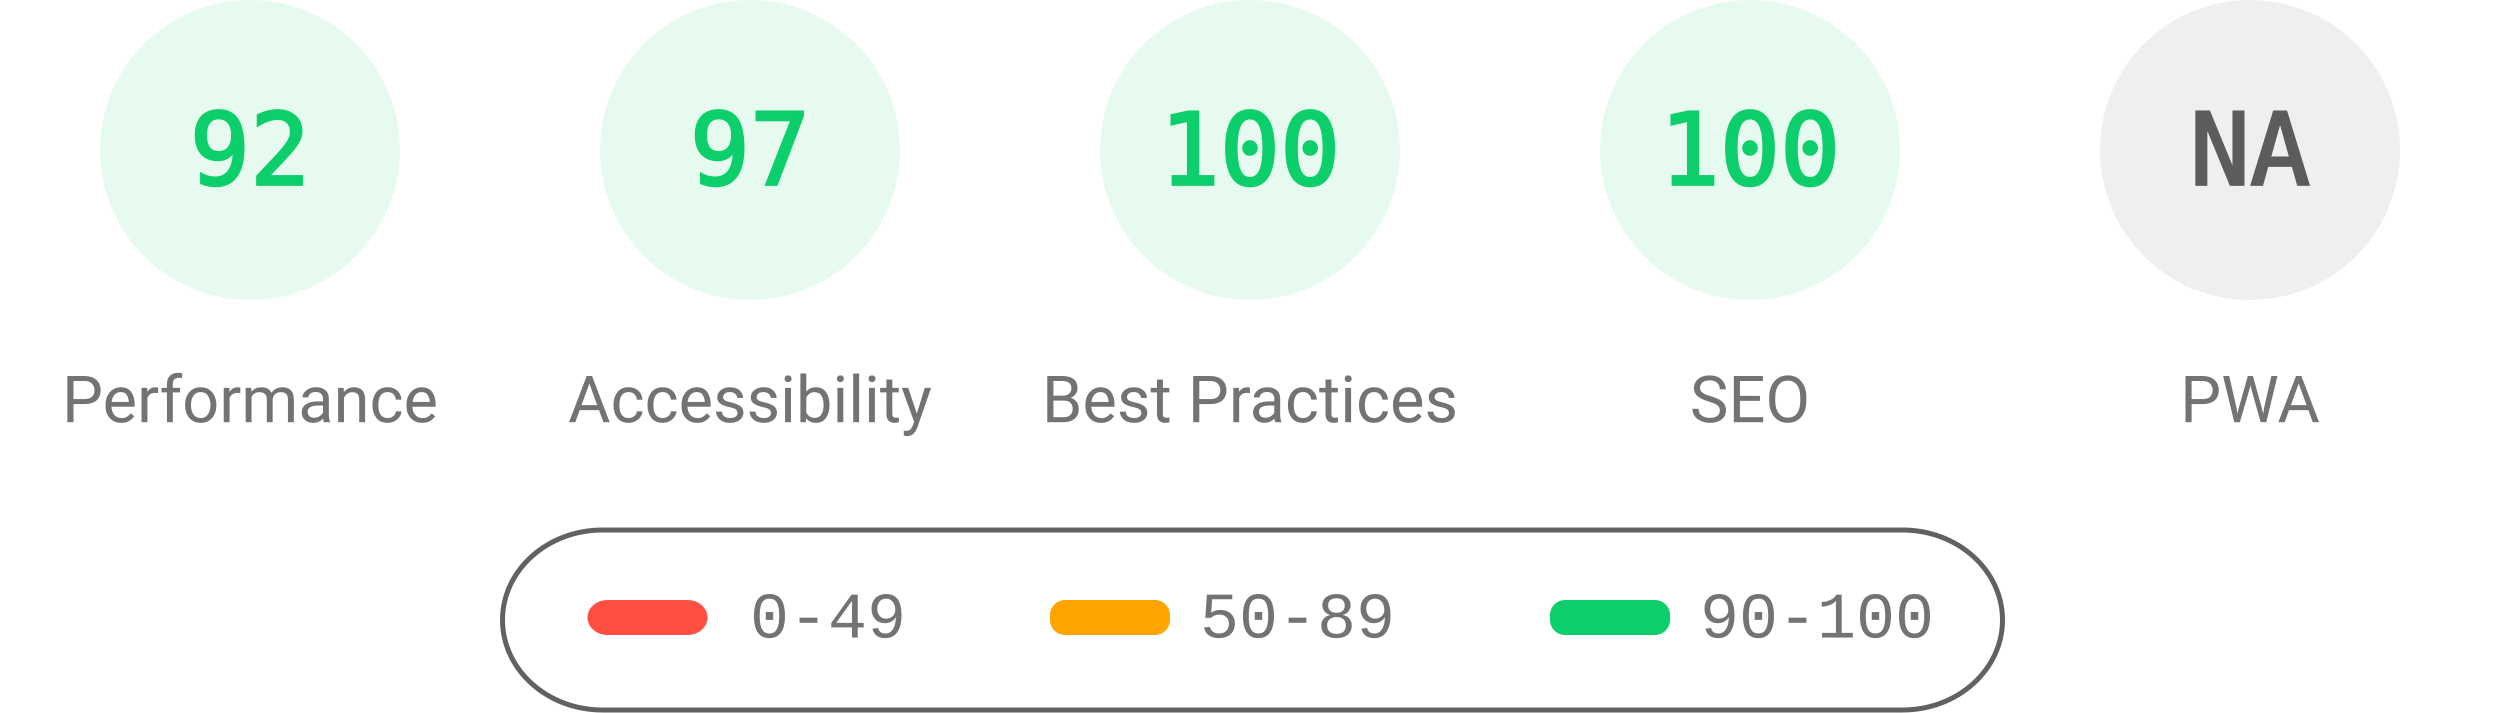
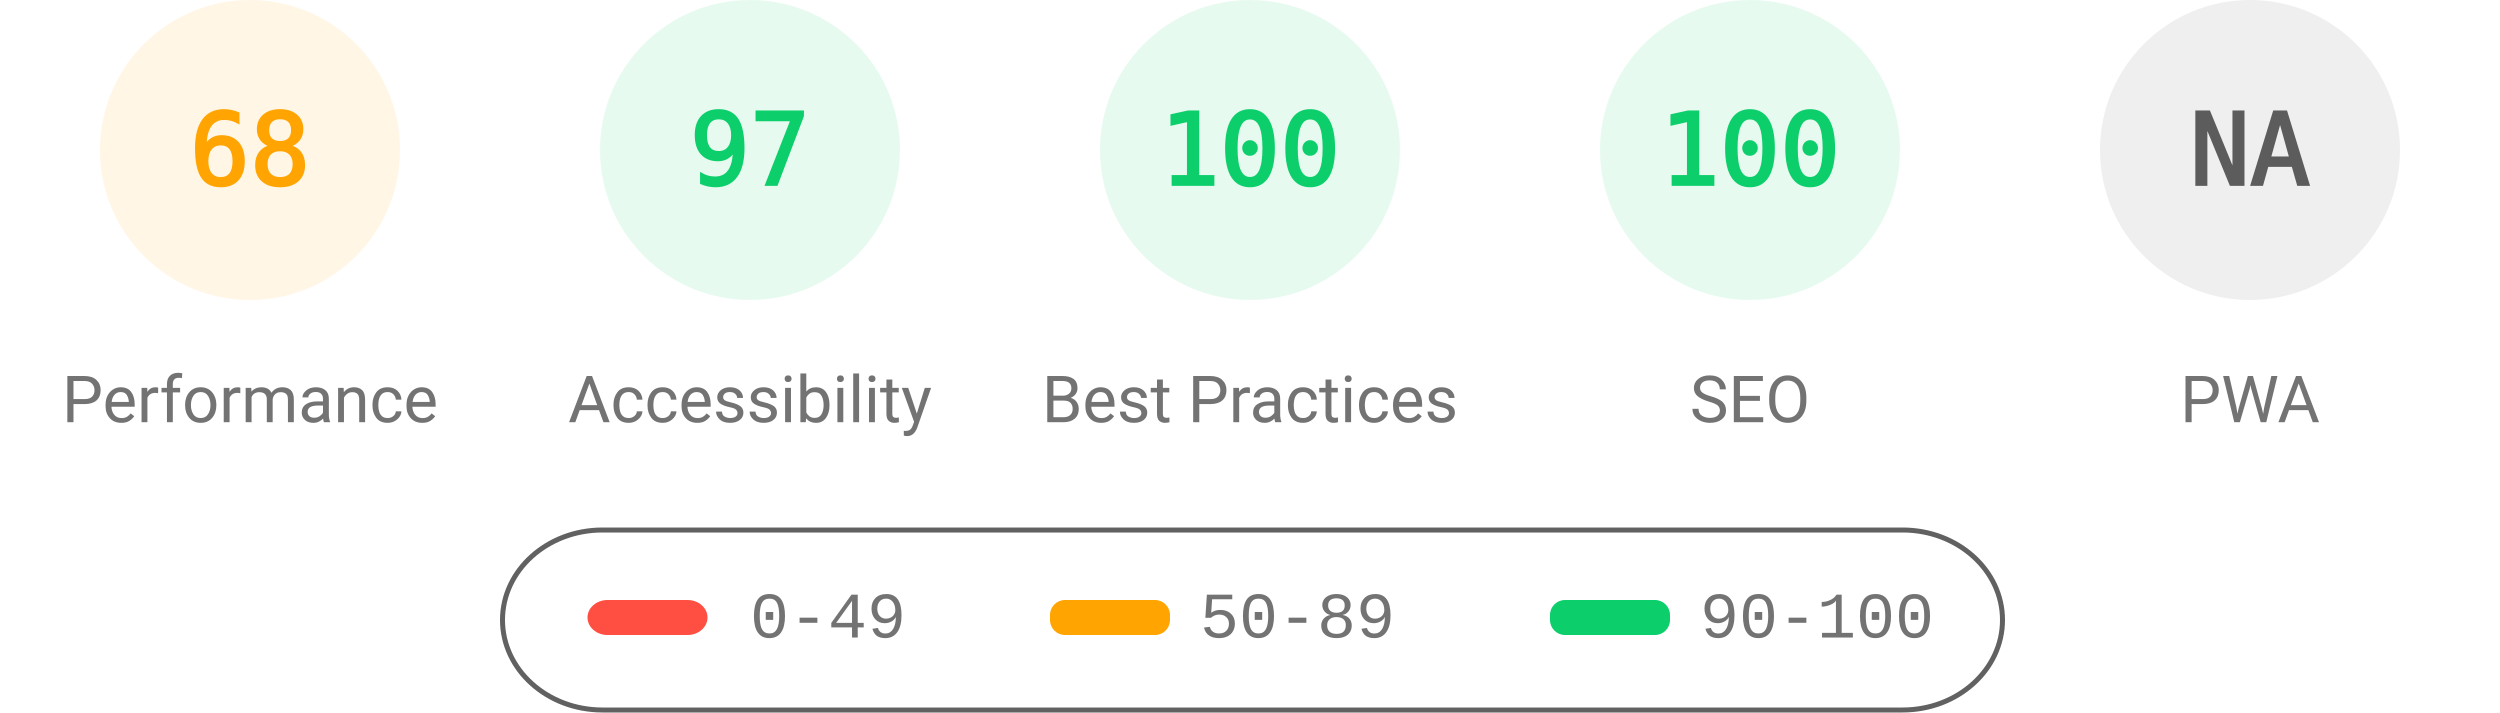
<svg xmlns="http://www.w3.org/2000/svg" fill="none" width="1000" height="285">
  <style>.gauge-base{opacity:.1}.gauge-arc{fill:none;animation-delay:250ms;stroke-linecap:round;transform:rotate(-90deg);transform-origin:100px 60px;animation:load-gauge 1s ease forwards}.guage-text{font-size:40px;font-family:monospace;text-align:center}.guage-red{color:#ff4e42;fill:#ff4e42;stroke:#ff4e42}.guage-orange{color:#ffa400;fill:#ffa400;stroke:#ffa400}.guage-green{color:#0cce6b;fill:#0cce6b;stroke:#0cce6b}.guage-undefined{color:#5c5c5c;fill:#5c5c5c;stroke:#5c5c5c}.guage-title{color:#737373;fill:#737373;stroke:none;font-size:26px;line-height:26px;font-family:Roboto,Halvetica,Arial,sans-serif}@keyframes load-gauge{from{stroke-dasharray:0 352.858}}</style>
-   <svg class="guage-div guage-perf guage-green" viewBox="0 0 200 200" width="200" height="200">
+   <svg class="guage-div guage-perf guage-orange" viewBox="0 0 200 200" width="200" height="200">
    <circle class="gauge-base" r="56" cx="100" cy="60" stroke-width="8" />
-     <circle class="gauge-arc guage-arc-1" r="56" cx="100" cy="60" stroke-width="8" style="stroke-dasharray:323.709,351.858" />
-     <text class="guage-text" x="100" y="60" alignment-baseline="central" dominant-baseline="central" text-anchor="middle">92</text>
+     <circle class="gauge-arc guage-arc-1" r="56" cx="100" cy="60" stroke-width="8" style="stroke-dasharray:239.263,351.858" />
+     <text class="guage-text" x="100" y="60" alignment-baseline="central" dominant-baseline="central" text-anchor="middle">68</text>
    <text class="guage-title" x="100" y="160" alignment-baseline="central" dominant-baseline="central" text-anchor="middle">Performance</text>
  </svg>
  <svg class="guage-div guage-acc guage-green" viewBox="0 0 200 200" width="200" height="200" x="200">
    <circle class="gauge-base" r="56" cx="100" cy="60" stroke-width="8" />
    <circle class="gauge-arc guage-arc-2" r="56" cx="100" cy="60" stroke-width="8" style="stroke-dasharray:341.302,351.858" />
    <text class="guage-text" x="100" y="60" alignment-baseline="central" dominant-baseline="central" text-anchor="middle">97</text>
    <text class="guage-title" x="100" y="160" alignment-baseline="central" dominant-baseline="central" text-anchor="middle">Accessibility</text>
  </svg>
  <svg class="guage-div guage-best guage-green" viewBox="0 0 200 200" width="200" height="200" x="400">
    <circle class="gauge-base" r="56" cx="100" cy="60" stroke-width="8" />
    <circle class="gauge-arc guage-arc-3" r="56" cx="100" cy="60" stroke-width="8" style="stroke-dasharray:351.858,351.858" />
    <text class="guage-text" x="100" y="60" alignment-baseline="central" dominant-baseline="central" text-anchor="middle">100</text>
    <text class="guage-title" x="100" y="160" alignment-baseline="central" dominant-baseline="central" text-anchor="middle">Best Practices</text>
  </svg>
  <svg class="guage-div guage-seo guage-green" viewBox="0 0 200 200" width="200" height="200" x="600">
    <circle class="gauge-base" r="56" cx="100" cy="60" stroke-width="8" />
    <circle class="gauge-arc guage-arc-4" r="56" cx="100" cy="60" stroke-width="8" style="stroke-dasharray:351.858,351.858" />
    <text class="guage-text" x="100" y="60" alignment-baseline="central" dominant-baseline="central" text-anchor="middle">100</text>
    <text class="guage-title" x="100" y="160" alignment-baseline="central" dominant-baseline="central" text-anchor="middle">SEO</text>
  </svg>
  <svg class="guage-div guage-pwa guage-undefined" viewBox="0 0 200 200" width="200" height="200" x="800">
    <circle class="gauge-base" r="56" cx="100" cy="60" stroke-width="8" />
    <circle class="gauge-arc guage-arc-4" r="56" cx="100" cy="60" stroke-width="8" style="stroke-dasharray:351.858,351.858" />
    <text class="guage-text" x="100" y="60" alignment-baseline="central" dominant-baseline="central" text-anchor="middle">NA</text>
    <text class="guage-title" x="100" y="160" alignment-baseline="central" dominant-baseline="central" text-anchor="middle">PWA</text>
  </svg>
  <svg width="604" height="76" x="200" y="210">
    <path fill="none" id="canvas_background" d="M-1-1h604v80H-1z" />
    <rect fill-opacity="0" stroke="#616161" stroke-width="2" rx="40" id="svg_2" height="72" width="600" y="2" x="1" fill="#000" />
    <rect stroke="#000" rx="8" id="svg_3" height="14" width="48" y="30" x="35" stroke-opacity="null" stroke-width="0" fill="#ff4e42" />
    <rect stroke="#000" rx="6" id="svg_4" height="14" width="48" y="30" x="220" stroke-opacity="null" stroke-width="0" fill="#ffa400" />
    <rect stroke="#000" rx="6" id="svg_5" height="14" width="48" y="30" x="420" stroke-opacity="null" stroke-width="0" fill="#0cce6b" />
    <text xml:space="preserve" text-anchor="start" font-family="'Courier New', Courier, monospace" font-size="26" id="svg_6" y="45" x="100" stroke-opacity="null" stroke-width="0" stroke="#000" fill="#737373">0-49</text>
    <text xml:space="preserve" text-anchor="start" font-family="'Courier New', Courier, monospace" font-size="26" id="svg_7" y="45" x="280" stroke-opacity="null" stroke-width="0" stroke="#000" fill="#737373">50-89</text>
    <text xml:space="preserve" text-anchor="start" font-family="'Courier New', Courier, monospace" font-size="26" id="svg_8" y="45" x="480" stroke-opacity="null" stroke-width="0" stroke="#000" fill="#737373">90-100</text>
  </svg>
</svg>
